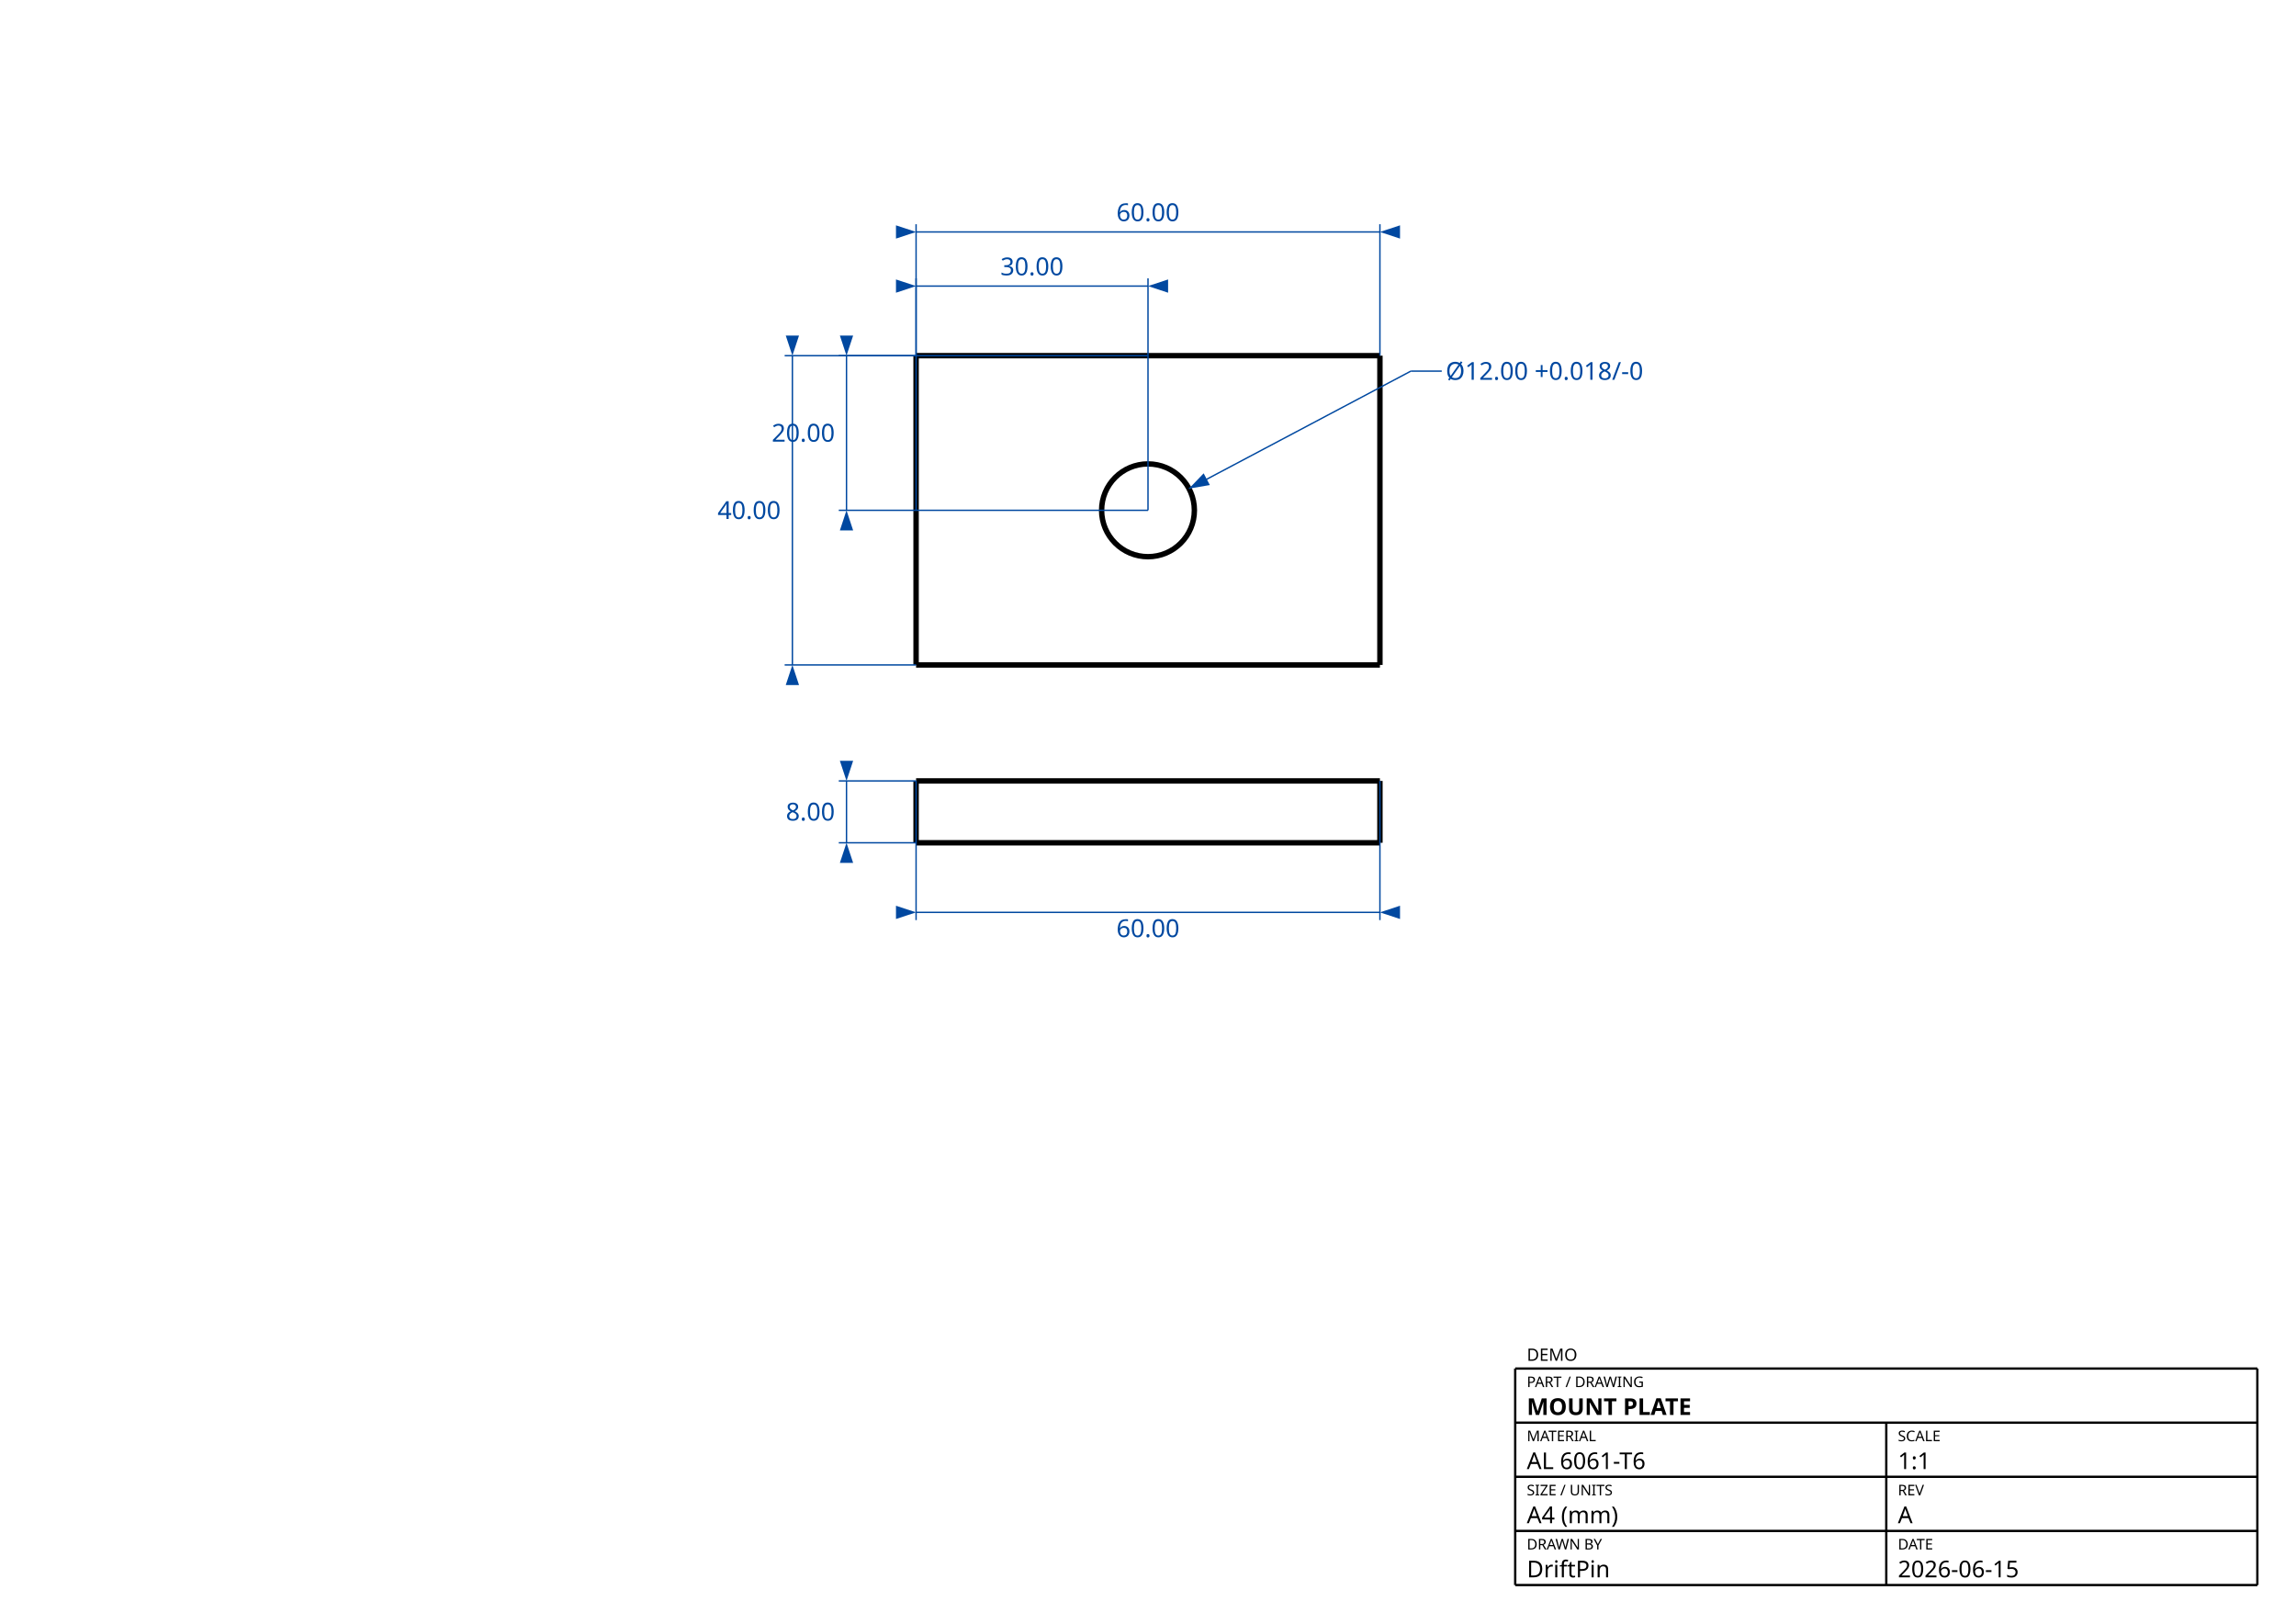
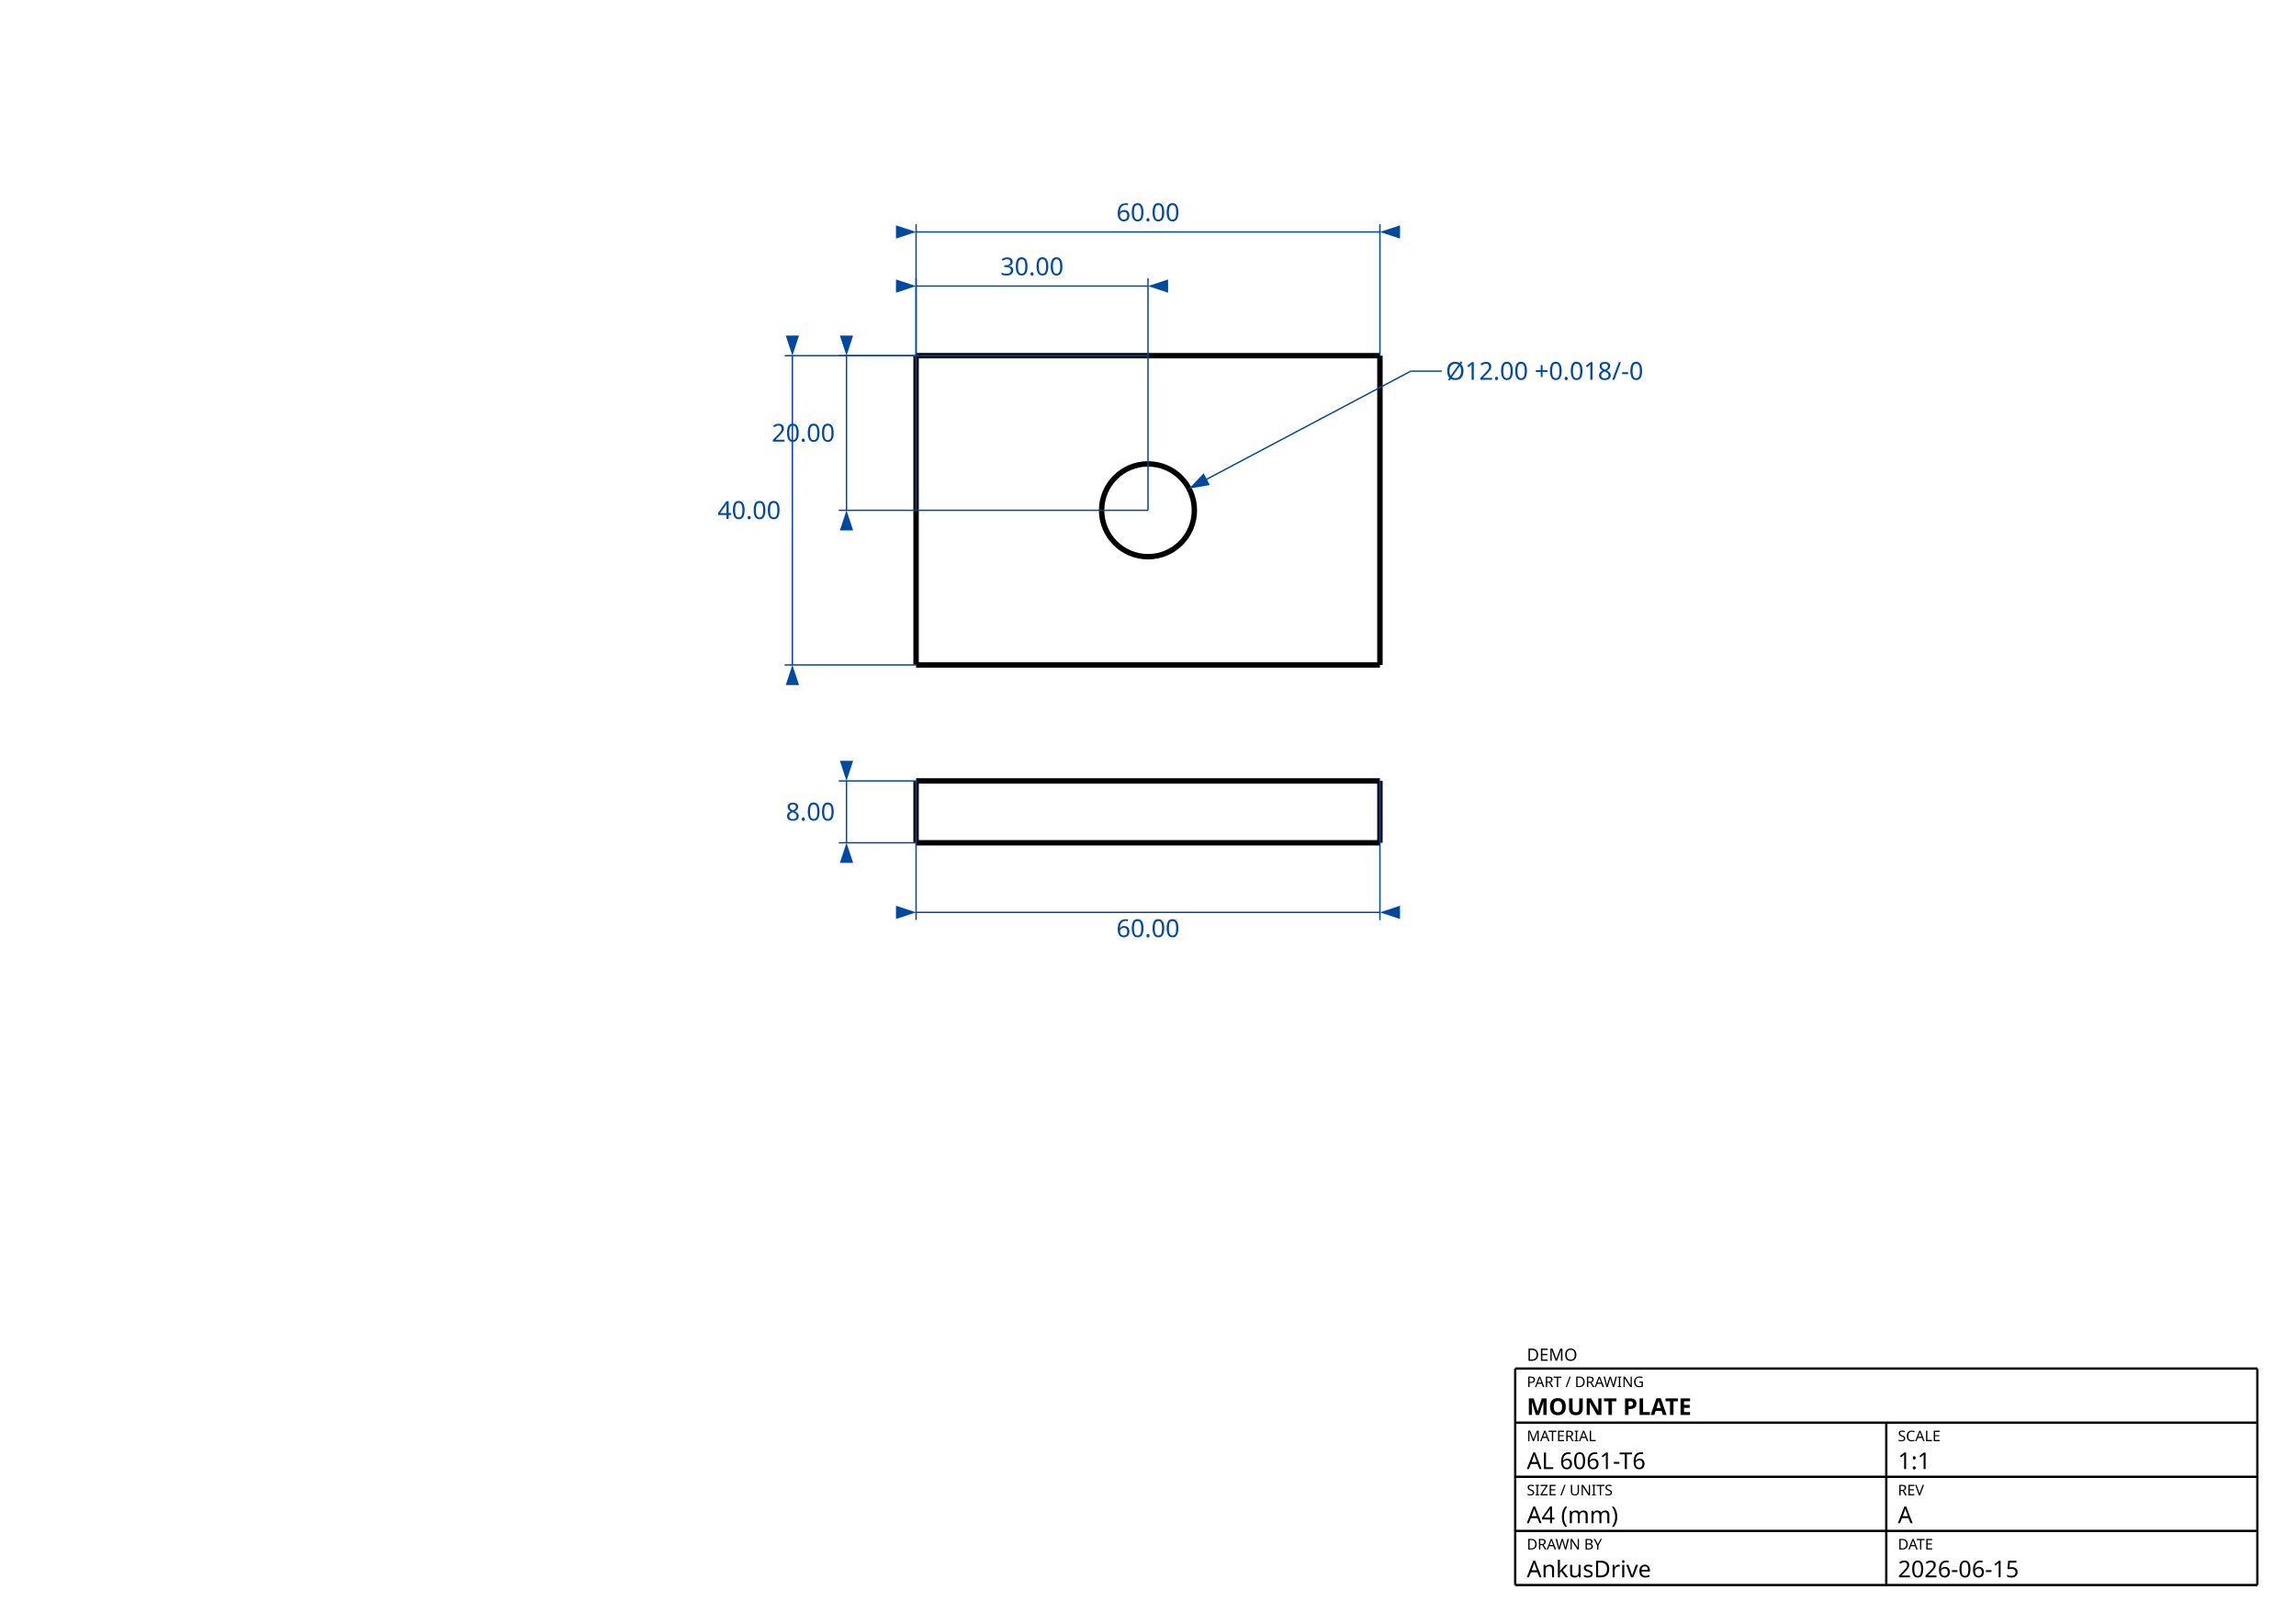
<svg xmlns="http://www.w3.org/2000/svg" id="svg2" width="297mm" height="210mm" version="1.1" viewBox="0 0 297 210">
-   <g id="driftpin-overlay">
+   <g id="ankusdrive-overlay">
    <g transform="translate(148.5,105) scale(1,-1)">
      <g fill="none" stroke="#000000" stroke-opacity="1" stroke-width="0.7" stroke-linecap="butt" stroke-linejoin="miter" stroke-miterlimit="4">
        <path id="1" d=" M -30 4 L -30 -4 " />
        <path id="2" d=" M -30 4 L 30 4 " />
        <path id="3" d=" M 30 4 L 30 -4 " />
        <path id="4" d=" M -30 -4 L 30 -4 " />
      </g>
    </g>
    <g transform="translate(148.5,66) scale(1,-1)">
      <g fill="none" stroke="#000000" stroke-opacity="1" stroke-width="0.7" stroke-linecap="butt" stroke-linejoin="miter" stroke-miterlimit="4">
        <path id="1" d=" M -30 20 L -30 -20 " />
        <path id="2" d=" M -30 20 L 30 20 " />
        <path id="3" d=" M -30 -20 L 30 -20 " />
        <path id="4" d=" M 30 20 L 30 -20 " />
        <circle cx="0" cy="0" r="6" />
      </g>
    </g>
    <g>
      <line x1="118.500" y1="101.000" x2="118.500" y2="119.000" stroke="#0048a0" stroke-width="0.18" fill="none" />
      <line x1="178.500" y1="101.000" x2="178.500" y2="119.000" stroke="#0048a0" stroke-width="0.18" fill="none" />
      <line x1="118.500" y1="118.000" x2="178.500" y2="118.000" stroke="#0048a0" stroke-width="0.18" fill="none" />
      <path d="M 118.500 118.000 L 115.900 118.858 L 115.900 117.142 Z" fill="#0048a0" stroke="none" />
      <path d="M 178.500 118.000 L 181.100 117.142 L 181.100 118.858 Z" fill="#0048a0" stroke="none" />
      <text x="148.500" y="121.200" font-size="3.2" font-family="sans-serif" text-anchor="middle" fill="#0048a0" stroke="none">60.00</text>
    </g>
    <g>
      <line x1="118.500" y1="109.000" x2="108.500" y2="109.000" stroke="#0048a0" stroke-width="0.18" fill="none" />
      <line x1="118.500" y1="101.000" x2="108.500" y2="101.000" stroke="#0048a0" stroke-width="0.18" fill="none" />
      <line x1="109.500" y1="109.000" x2="109.500" y2="101.000" stroke="#0048a0" stroke-width="0.18" fill="none" />
      <path d="M 109.500 109.000 L 110.358 111.600 L 108.642 111.600 Z" fill="#0048a0" stroke="none" />
      <path d="M 109.500 101.000 L 108.642 98.400 L 110.358 98.400 Z" fill="#0048a0" stroke="none" />
      <text x="108.000" y="106.120" font-size="3.2" font-family="sans-serif" text-anchor="end" fill="#0048a0" stroke="none">8.00</text>
    </g>
    <g>
      <line x1="118.500" y1="66.000" x2="118.500" y2="36.000" stroke="#0048a0" stroke-width="0.18" fill="none" />
      <line x1="148.500" y1="66.000" x2="148.500" y2="36.000" stroke="#0048a0" stroke-width="0.18" fill="none" />
      <line x1="118.500" y1="37.000" x2="148.500" y2="37.000" stroke="#0048a0" stroke-width="0.18" fill="none" />
      <path d="M 118.500 37.000 L 115.900 37.858 L 115.900 36.142 Z" fill="#0048a0" stroke="none" />
      <path d="M 148.500 37.000 L 151.100 36.142 L 151.100 37.858 Z" fill="#0048a0" stroke="none" />
      <text x="133.500" y="35.600" font-size="3.2" font-family="sans-serif" text-anchor="middle" fill="#0048a0" stroke="none">30.00</text>
    </g>
    <g>
      <line x1="118.500" y1="46.000" x2="118.500" y2="29.000" stroke="#0048a0" stroke-width="0.18" fill="none" />
      <line x1="178.500" y1="46.000" x2="178.500" y2="29.000" stroke="#0048a0" stroke-width="0.18" fill="none" />
      <line x1="118.500" y1="30.000" x2="178.500" y2="30.000" stroke="#0048a0" stroke-width="0.18" fill="none" />
      <path d="M 118.500 30.000 L 115.900 30.858 L 115.900 29.142 Z" fill="#0048a0" stroke="none" />
      <path d="M 178.500 30.000 L 181.100 29.142 L 181.100 30.858 Z" fill="#0048a0" stroke="none" />
      <text x="148.500" y="28.600" font-size="3.2" font-family="sans-serif" text-anchor="middle" fill="#0048a0" stroke="none">60.00</text>
    </g>
    <g>
      <line x1="148.500" y1="46.000" x2="108.500" y2="46.000" stroke="#0048a0" stroke-width="0.18" fill="none" />
      <line x1="148.500" y1="66.000" x2="108.500" y2="66.000" stroke="#0048a0" stroke-width="0.18" fill="none" />
      <line x1="109.500" y1="46.000" x2="109.500" y2="66.000" stroke="#0048a0" stroke-width="0.18" fill="none" />
      <path d="M 109.500 46.000 L 108.642 43.400 L 110.358 43.400 Z" fill="#0048a0" stroke="none" />
      <path d="M 109.500 66.000 L 110.358 68.600 L 108.642 68.600 Z" fill="#0048a0" stroke="none" />
      <text x="108.000" y="57.120" font-size="3.2" font-family="sans-serif" text-anchor="end" fill="#0048a0" stroke="none">20.00</text>
    </g>
    <g>
      <line x1="118.500" y1="86.000" x2="101.500" y2="86.000" stroke="#0048a0" stroke-width="0.18" fill="none" />
      <line x1="118.500" y1="46.000" x2="101.500" y2="46.000" stroke="#0048a0" stroke-width="0.18" fill="none" />
      <line x1="102.500" y1="86.000" x2="102.500" y2="46.000" stroke="#0048a0" stroke-width="0.18" fill="none" />
      <path d="M 102.500 86.000 L 103.358 88.600 L 101.642 88.600 Z" fill="#0048a0" stroke="none" />
      <path d="M 102.500 46.000 L 101.642 43.400 L 103.358 43.400 Z" fill="#0048a0" stroke="none" />
      <text x="101.000" y="67.120" font-size="3.2" font-family="sans-serif" text-anchor="end" fill="#0048a0" stroke="none">40.00</text>
    </g>
    <g>
      <line x1="153.803" y1="63.193" x2="182.500" y2="48.000" stroke="#0048a0" stroke-width="0.18" fill="none" />
      <line x1="182.500" y1="48.000" x2="186.500" y2="48.000" stroke="#0048a0" stroke-width="0.18" fill="none" />
      <path d="M 153.803 63.193 L 155.699 61.218 L 156.502 62.734 Z" fill="#0048a0" stroke="none" />
      <text x="187.000" y="49.120" font-size="3.2" font-family="sans-serif" text-anchor="start" fill="#0048a0" stroke="none">Ø12.00 +0.018/-0</text>
    </g>
-     <g id="driftpin-titleblock">
+     <g id="ankusdrive-titleblock">
      <line x1="196.00" y1="177.00" x2="292.00" y2="177.00" stroke="#000" stroke-width="0.3" fill="none" />
      <line x1="196.00" y1="205.00" x2="292.00" y2="205.00" stroke="#000" stroke-width="0.3" fill="none" />
      <line x1="196.00" y1="177.00" x2="196.00" y2="205.00" stroke="#000" stroke-width="0.3" fill="none" />
      <line x1="292.00" y1="177.00" x2="292.00" y2="205.00" stroke="#000" stroke-width="0.3" fill="none" />
      <line x1="196.00" y1="184.00" x2="292.00" y2="184.00" stroke="#000" stroke-width="0.3" fill="none" />
      <line x1="196.00" y1="191.00" x2="292.00" y2="191.00" stroke="#000" stroke-width="0.3" fill="none" />
      <line x1="196.00" y1="198.00" x2="292.00" y2="198.00" stroke="#000" stroke-width="0.3" fill="none" />
      <line x1="244.00" y1="184.00" x2="244.00" y2="205.00" stroke="#000" stroke-width="0.3" fill="none" />
      <text x="197.50" y="179.40" font-size="1.9" font-family="sans-serif" text-anchor="start" fill="#000" stroke="none">PART / DRAWING</text>
      <text x="197.50" y="183.00" font-size="3.0" font-family="sans-serif" text-anchor="start" font-weight="bold" fill="#000" stroke="none">MOUNT PLATE</text>
      <text x="197.50" y="186.40" font-size="1.9" font-family="sans-serif" text-anchor="start" fill="#000" stroke="none">MATERIAL</text>
      <text x="197.50" y="190.00" font-size="3.0" font-family="sans-serif" text-anchor="start" fill="#000" stroke="none">AL 6061-T6</text>
      <text x="245.50" y="186.40" font-size="1.9" font-family="sans-serif" text-anchor="start" fill="#000" stroke="none">SCALE</text>
      <text x="245.50" y="190.00" font-size="3.0" font-family="sans-serif" text-anchor="start" fill="#000" stroke="none">1:1</text>
      <text x="197.50" y="193.40" font-size="1.9" font-family="sans-serif" text-anchor="start" fill="#000" stroke="none">SIZE / UNITS</text>
      <text x="197.50" y="197.00" font-size="3.0" font-family="sans-serif" text-anchor="start" fill="#000" stroke="none">A4  (mm)</text>
      <text x="245.50" y="193.40" font-size="1.9" font-family="sans-serif" text-anchor="start" fill="#000" stroke="none">REV</text>
      <text x="245.50" y="197.00" font-size="3.0" font-family="sans-serif" text-anchor="start" fill="#000" stroke="none">A</text>
      <text x="197.50" y="200.40" font-size="1.9" font-family="sans-serif" text-anchor="start" fill="#000" stroke="none">DRAWN BY</text>
-       <text x="197.50" y="204.00" font-size="3.0" font-family="sans-serif" text-anchor="start" fill="#000" stroke="none">DriftPin</text>
+       <text x="197.50" y="204.00" font-size="3.0" font-family="sans-serif" text-anchor="start" fill="#000" stroke="none">AnkusDrive</text>
      <text x="245.50" y="200.40" font-size="1.9" font-family="sans-serif" text-anchor="start" fill="#000" stroke="none">DATE</text>
      <text x="245.50" y="204.00" font-size="3.0" font-family="sans-serif" text-anchor="start" fill="#000" stroke="none">2026-06-15</text>
      <text x="197.50" y="176.00" font-size="2.2" font-family="sans-serif" text-anchor="start" fill="#000" stroke="none">DEMO</text>
    </g>
  </g>
</svg>
